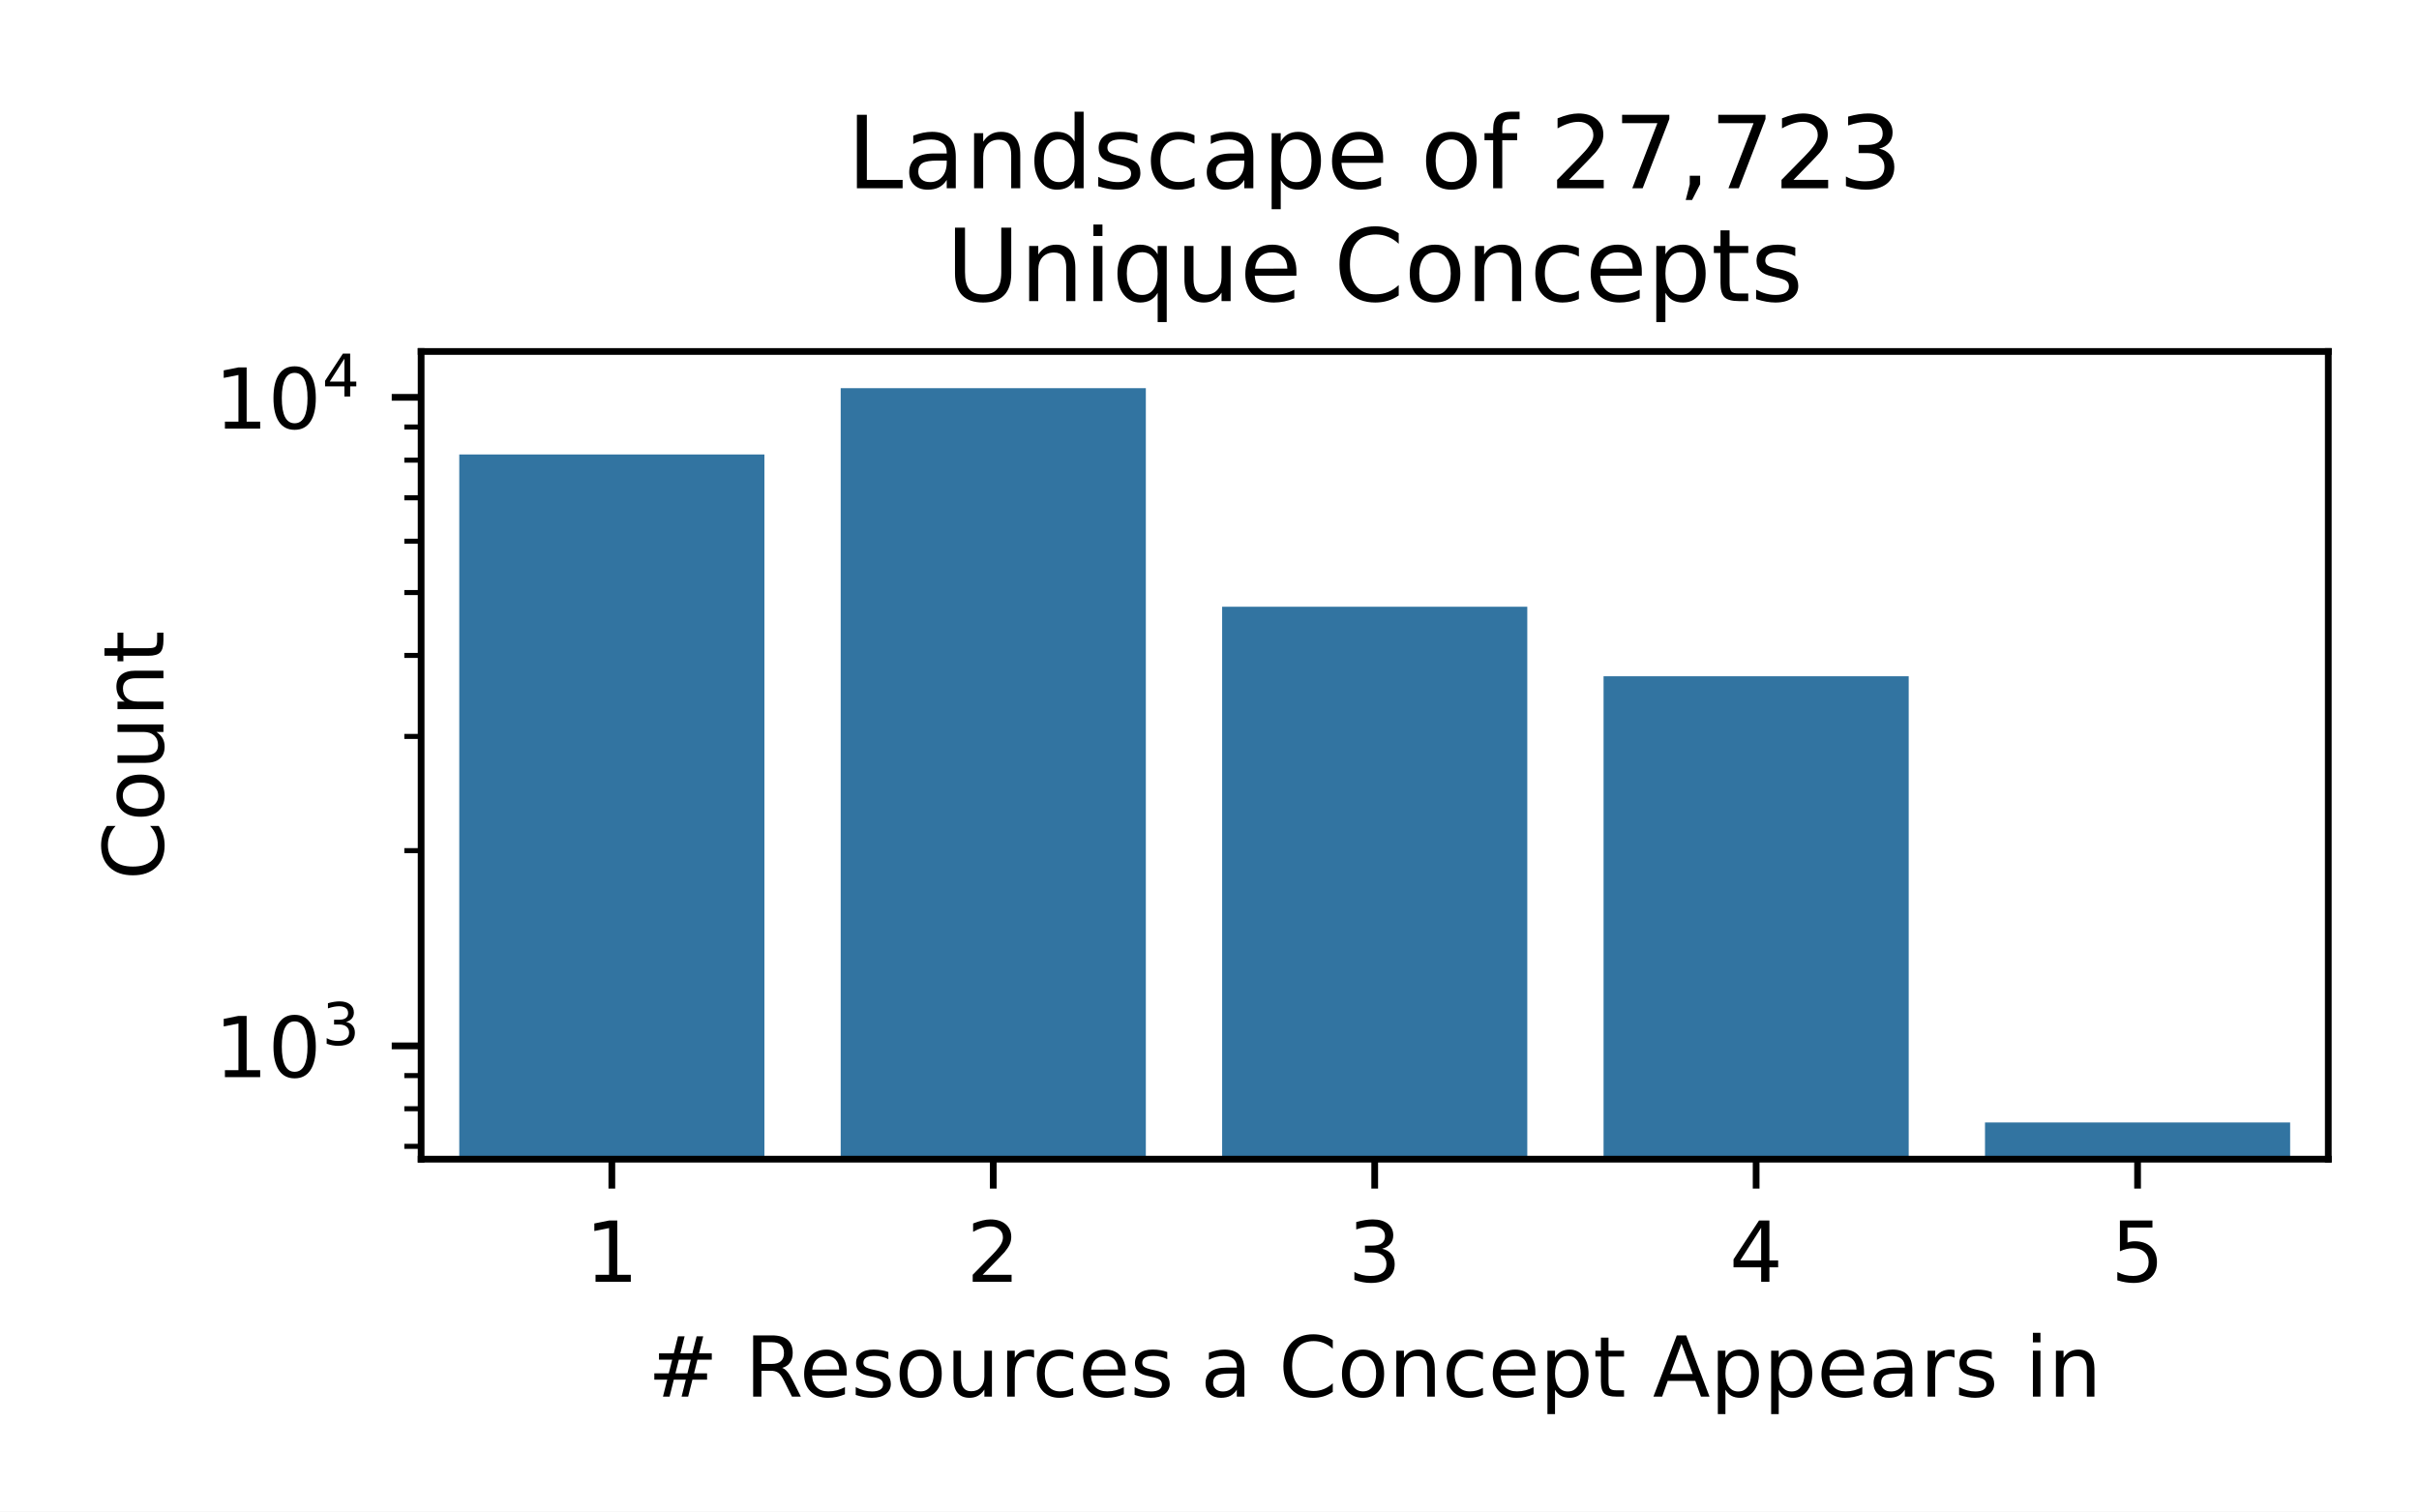
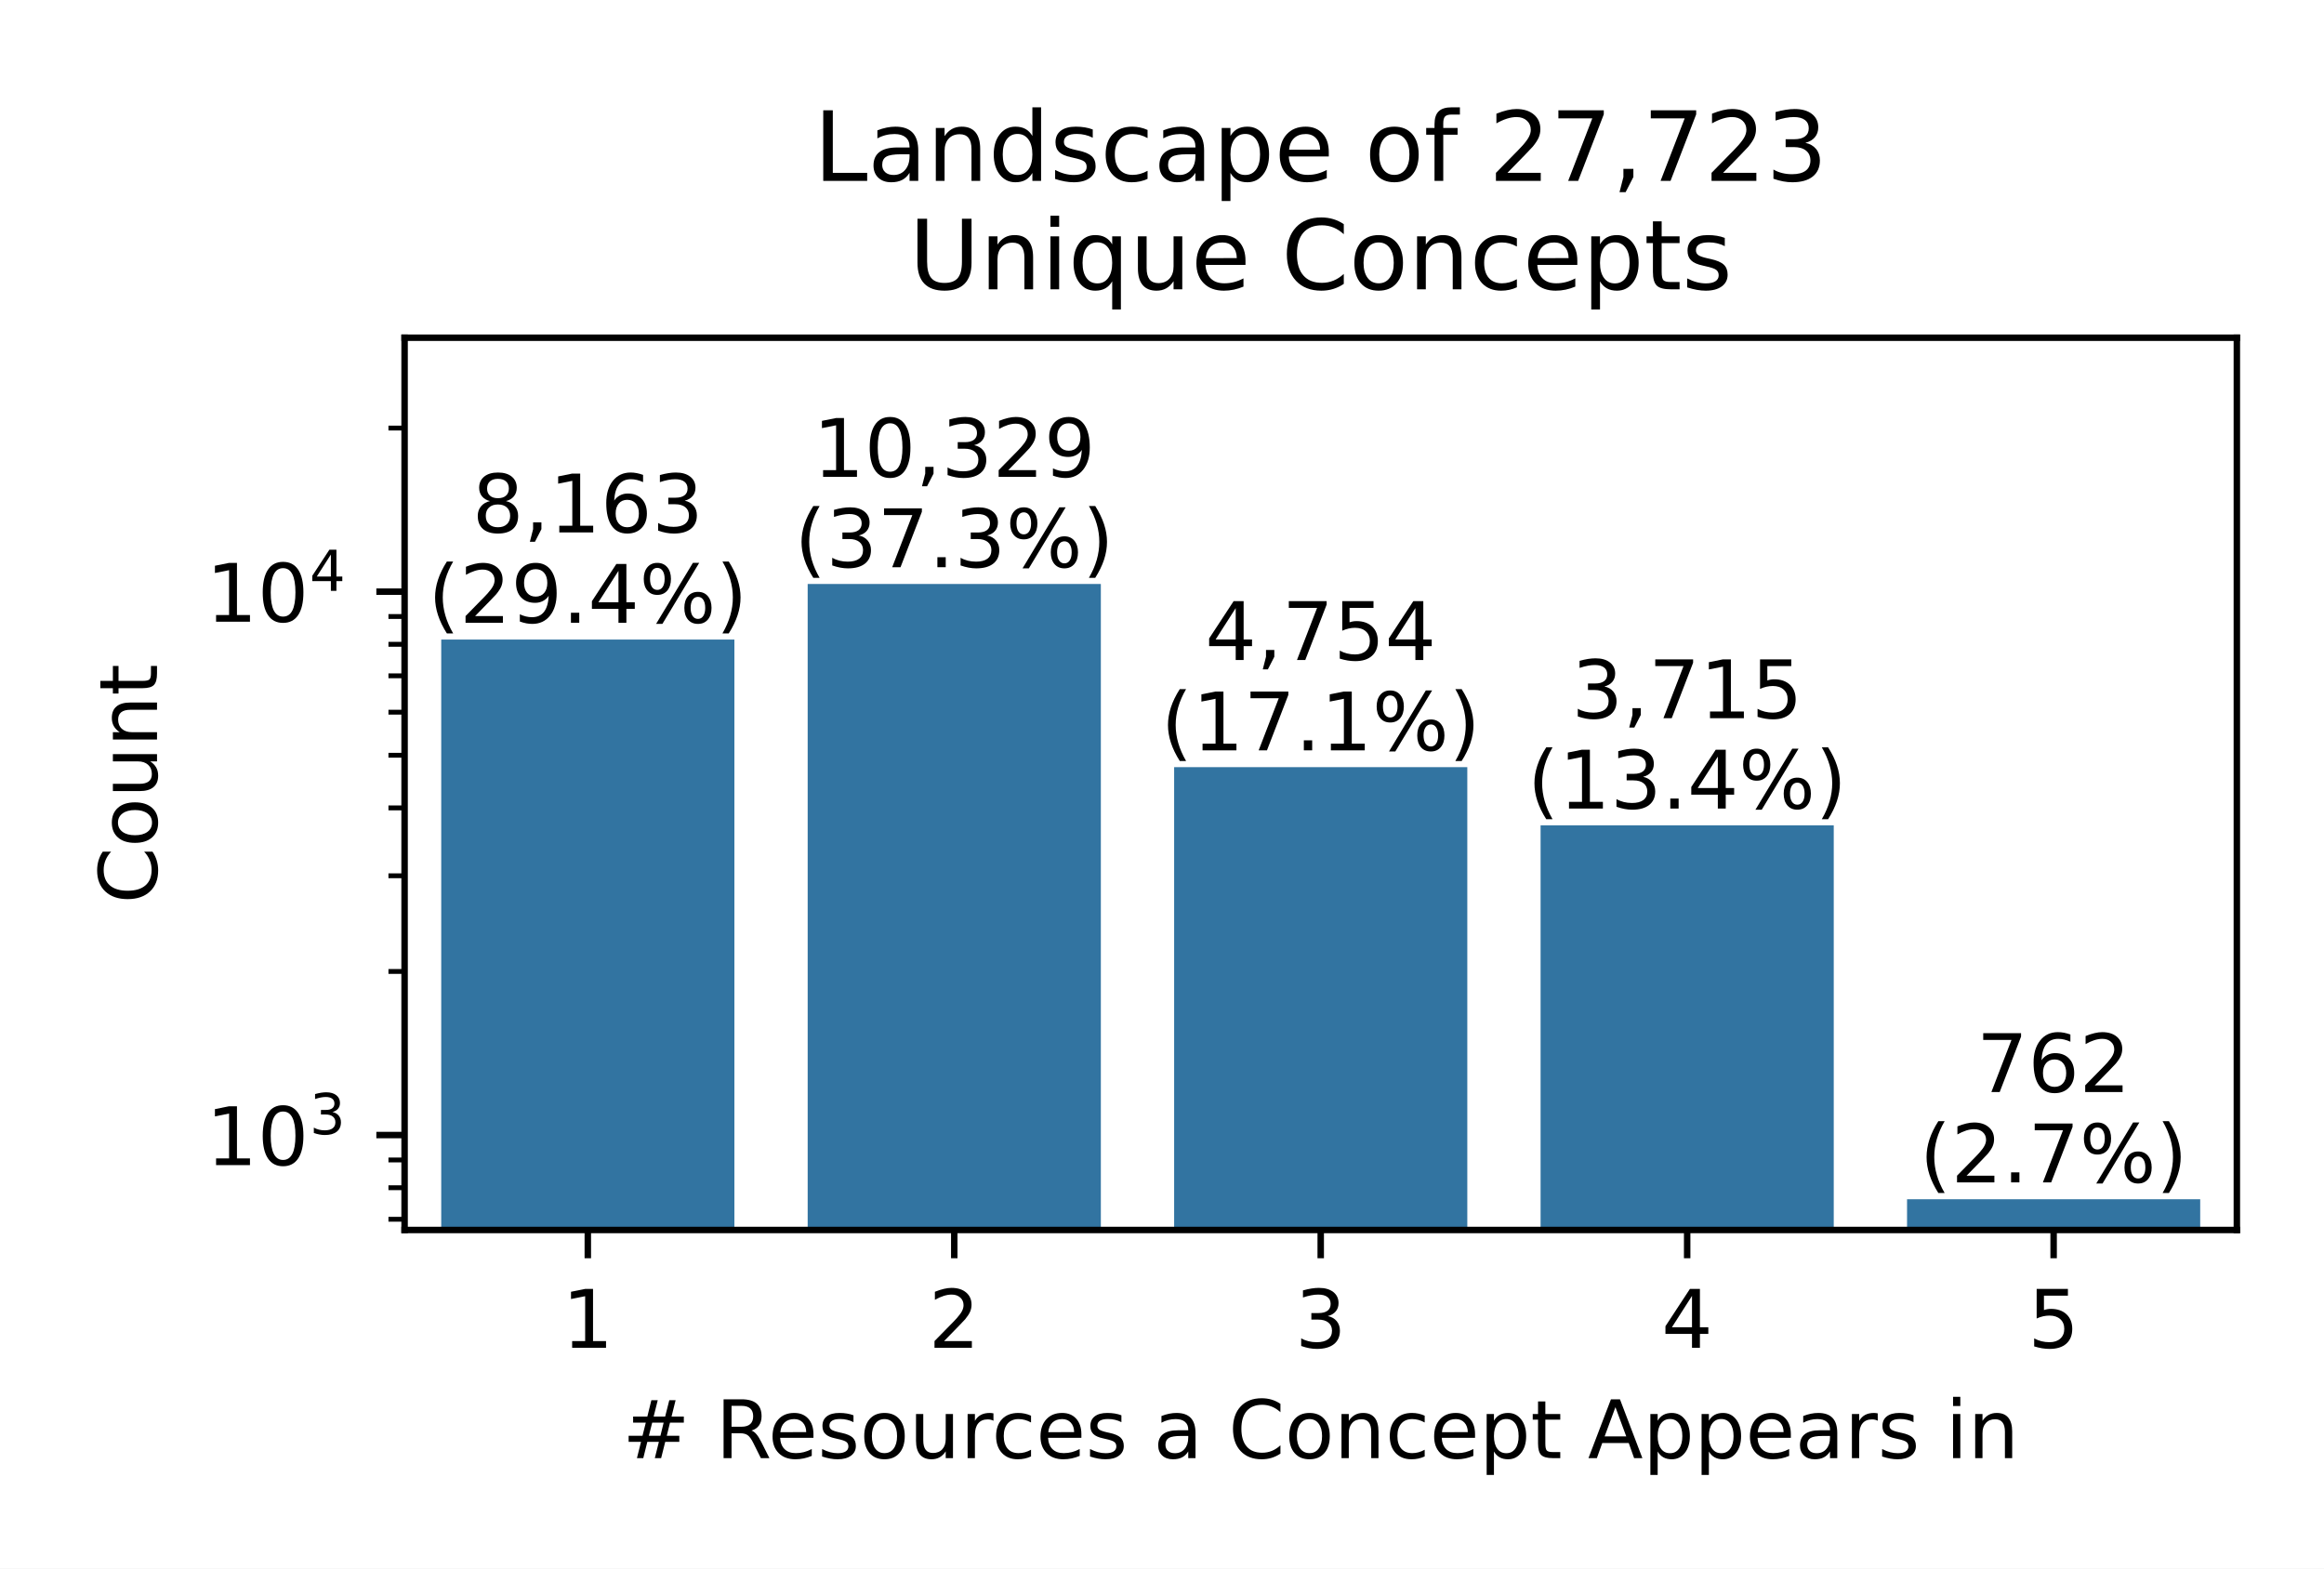
- <svg xmlns="http://www.w3.org/2000/svg" xmlns:xlink="http://www.w3.org/1999/xlink" width="288pt" height="180pt" viewBox="0 0 288 180" version="1.1">
+ <svg xmlns="http://www.w3.org/2000/svg" xmlns:xlink="http://www.w3.org/1999/xlink" width="288pt" height="194.4pt" viewBox="0 0 288 194.4" version="1.1">
  <defs>
    <style type="text/css">*{stroke-linejoin: round; stroke-linecap: butt}</style>
  </defs>
  <g id="figure_1">
    <g id="patch_1">
-       <path d="M 0 180  L 288 180  L 288 0  L 0 0  z " style="fill: #ffffff" />
+       <path d="M 0 194.4  L 288 194.4  L 288 0  L 0 0  z " style="fill: #ffffff" />
    </g>
    <g id="axes_1">
      <g id="patch_2">
-         <path d="M 50.138 138.04  L 277.2 138.04  L 277.2 41.856  L 50.138 41.856  z " style="fill: #ffffff" />
+         <path d="M 50.138 152.44  L 277.2 152.44  L 277.2 41.856  L 50.138 41.856  z " style="fill: #ffffff" />
      </g>
      <g id="patch_3">
-         <path d="M 54.679 77593.029  L 91.009 77593.029  L 91.009 54.122  L 54.679 54.122  z " clip-path="url(#p67cbca7caf)" style="fill: #3274a1" />
+         <path d="M 54.679 67693.701  L 91.009 67693.701  L 91.009 79.263  L 54.679 79.263  z " clip-path="url(#pc8b52855e7)" style="fill: #3274a1" />
      </g>
      <g id="patch_4">
-         <path d="M 100.091 77593.029  L 136.421 77593.029  L 136.421 46.228  L 100.091 46.228  z " clip-path="url(#p67cbca7caf)" style="fill: #3274a1" />
+         <path d="M 100.091 67693.701  L 136.421 67693.701  L 136.421 72.379  L 100.091 72.379  z " clip-path="url(#pc8b52855e7)" style="fill: #3274a1" />
      </g>
      <g id="patch_5">
-         <path d="M 145.504 77593.029  L 181.834 77593.029  L 181.834 72.257  L 145.504 72.257  z " clip-path="url(#p67cbca7caf)" style="fill: #3274a1" />
+         <path d="M 145.504 67693.701  L 181.834 67693.701  L 181.834 95.077  L 145.504 95.077  z " clip-path="url(#pc8b52855e7)" style="fill: #3274a1" />
      </g>
      <g id="patch_6">
-         <path d="M 190.916 77593.029  L 227.246 77593.029  L 227.246 80.529  L 190.916 80.529  z " clip-path="url(#p67cbca7caf)" style="fill: #3274a1" />
+         <path d="M 190.916 67693.701  L 227.246 67693.701  L 227.246 102.29  L 190.916 102.29  z " clip-path="url(#pc8b52855e7)" style="fill: #3274a1" />
      </g>
      <g id="patch_7">
-         <path d="M 236.329 77593.029  L 272.659 77593.029  L 272.659 133.668  L 236.329 133.668  z " clip-path="url(#p67cbca7caf)" style="fill: #3274a1" />
+         <path d="M 236.329 67693.701  L 272.659 67693.701  L 272.659 148.628  L 236.329 148.628  z " clip-path="url(#pc8b52855e7)" style="fill: #3274a1" />
      </g>
      <g id="matplotlib.axis_1">
        <g id="xtick_1">
          <g id="line2d_1">
            <defs>
-               <path id="mcd082f06a3" d="M 0 0  L 0 3.5  " style="stroke: #000000; stroke-width: 0.8" />
+               <path id="mbf1f750e0f" d="M 0 0  L 0 3.5  " style="stroke: #000000; stroke-width: 0.8" />
            </defs>
            <g>
-               <use xlink:href="#mcd082f06a3" x="72.844" y="138.04" style="stroke: #000000; stroke-width: 0.8" />
+               <use xlink:href="#mbf1f750e0f" x="72.844" y="152.44" style="stroke: #000000; stroke-width: 0.8" />
            </g>
          </g>
          <g id="text_1">
-             <g transform="translate(69.66267 152.6384) scale(0.1 -0.1)">
+             <g transform="translate(69.66267 167.0384) scale(0.1 -0.1)">
              <defs>
                <path id="DejaVuSans-31" d="M 794 531  L 1825 531  L 1825 4091  L 703 3866  L 703 4441  L 1819 4666  L 2450 4666  L 2450 531  L 3481 531  L 3481 0  L 794 0  L 794 531  z " transform="scale(0.015625)" />
              </defs>
              <use xlink:href="#DejaVuSans-31" />
            </g>
          </g>
        </g>
        <g id="xtick_2">
          <g id="line2d_2">
            <g>
-               <use xlink:href="#mcd082f06a3" x="118.256" y="138.04" style="stroke: #000000; stroke-width: 0.8" />
+               <use xlink:href="#mbf1f750e0f" x="118.256" y="152.44" style="stroke: #000000; stroke-width: 0.8" />
            </g>
          </g>
          <g id="text_2">
-             <g transform="translate(115.0751 152.6384) scale(0.1 -0.1)">
+             <g transform="translate(115.0751 167.0384) scale(0.1 -0.1)">
              <defs>
                <path id="DejaVuSans-32" d="M 1228 531  L 3431 531  L 3431 0  L 469 0  L 469 531  Q 828 903 1448 1529  Q 2069 2156 2228 2338  Q 2531 2678 2651 2914  Q 2772 3150 2772 3378  Q 2772 3750 2511 3984  Q 2250 4219 1831 4219  Q 1534 4219 1204 4116  Q 875 4013 500 3803  L 500 4441  Q 881 4594 1212 4672  Q 1544 4750 1819 4750  Q 2544 4750 2975 4387  Q 3406 4025 3406 3419  Q 3406 3131 3298 2873  Q 3191 2616 2906 2266  Q 2828 2175 2409 1742  Q 1991 1309 1228 531  z " transform="scale(0.015625)" />
              </defs>
              <use xlink:href="#DejaVuSans-32" />
            </g>
          </g>
        </g>
        <g id="xtick_3">
          <g id="line2d_3">
            <g>
-               <use xlink:href="#mcd082f06a3" x="163.669" y="138.04" style="stroke: #000000; stroke-width: 0.8" />
+               <use xlink:href="#mbf1f750e0f" x="163.669" y="152.44" style="stroke: #000000; stroke-width: 0.8" />
            </g>
          </g>
          <g id="text_3">
-             <g transform="translate(160.4876 152.6384) scale(0.1 -0.1)">
+             <g transform="translate(160.4876 167.0384) scale(0.1 -0.1)">
              <defs>
                <path id="DejaVuSans-33" d="M 2597 2516  Q 3050 2419 3304 2112  Q 3559 1806 3559 1356  Q 3559 666 3084 287  Q 2609 -91 1734 -91  Q 1441 -91 1130 -33  Q 819 25 488 141  L 488 750  Q 750 597 1062 519  Q 1375 441 1716 441  Q 2309 441 2620 675  Q 2931 909 2931 1356  Q 2931 1769 2642 2001  Q 2353 2234 1838 2234  L 1294 2234  L 1294 2753  L 1863 2753  Q 2328 2753 2575 2939  Q 2822 3125 2822 3475  Q 2822 3834 2567 4026  Q 2313 4219 1838 4219  Q 1578 4219 1281 4162  Q 984 4106 628 3988  L 628 4550  Q 988 4650 1302 4700  Q 1616 4750 1894 4750  Q 2613 4750 3031 4423  Q 3450 4097 3450 3541  Q 3450 3153 3228 2886  Q 3006 2619 2597 2516  z " transform="scale(0.015625)" />
              </defs>
              <use xlink:href="#DejaVuSans-33" />
            </g>
          </g>
        </g>
        <g id="xtick_4">
          <g id="line2d_4">
            <g>
-               <use xlink:href="#mcd082f06a3" x="209.081" y="138.04" style="stroke: #000000; stroke-width: 0.8" />
+               <use xlink:href="#mbf1f750e0f" x="209.081" y="152.44" style="stroke: #000000; stroke-width: 0.8" />
            </g>
          </g>
          <g id="text_4">
-             <g transform="translate(205.9001 152.6384) scale(0.1 -0.1)">
+             <g transform="translate(205.9001 167.0384) scale(0.1 -0.1)">
              <defs>
                <path id="DejaVuSans-34" d="M 2419 4116  L 825 1625  L 2419 1625  L 2419 4116  z M 2253 4666  L 3047 4666  L 3047 1625  L 3713 1625  L 3713 1100  L 3047 1100  L 3047 0  L 2419 0  L 2419 1100  L 313 1100  L 313 1709  L 2253 4666  z " transform="scale(0.015625)" />
              </defs>
              <use xlink:href="#DejaVuSans-34" />
            </g>
          </g>
        </g>
        <g id="xtick_5">
          <g id="line2d_5">
            <g>
-               <use xlink:href="#mcd082f06a3" x="254.494" y="138.04" style="stroke: #000000; stroke-width: 0.8" />
+               <use xlink:href="#mbf1f750e0f" x="254.494" y="152.44" style="stroke: #000000; stroke-width: 0.8" />
            </g>
          </g>
          <g id="text_5">
-             <g transform="translate(251.3125 152.6384) scale(0.1 -0.1)">
+             <g transform="translate(251.3125 167.0384) scale(0.1 -0.1)">
              <defs>
                <path id="DejaVuSans-35" d="M 691 4666  L 3169 4666  L 3169 4134  L 1269 4134  L 1269 2991  Q 1406 3038 1543 3061  Q 1681 3084 1819 3084  Q 2600 3084 3056 2656  Q 3513 2228 3513 1497  Q 3513 744 3044 326  Q 2575 -91 1722 -91  Q 1428 -91 1123 -41  Q 819 9 494 109  L 494 744  Q 775 591 1075 516  Q 1375 441 1709 441  Q 2250 441 2565 725  Q 2881 1009 2881 1497  Q 2881 1984 2565 2268  Q 2250 2553 1709 2553  Q 1456 2553 1204 2497  Q 953 2441 691 2322  L 691 4666  z " transform="scale(0.015625)" />
              </defs>
              <use xlink:href="#DejaVuSans-35" />
            </g>
          </g>
        </g>
        <g id="text_6">
-           <g transform="translate(77.13056 166.3166) scale(0.1 -0.1)">
+           <g transform="translate(77.13056 180.7166) scale(0.1 -0.1)">
            <defs>
              <path id="DejaVuSans-23" d="M 3272 2816  L 2363 2816  L 2100 1772  L 3016 1772  L 3272 2816  z M 2803 4594  L 2478 3297  L 3391 3297  L 3719 4594  L 4219 4594  L 3897 3297  L 4872 3297  L 4872 2816  L 3775 2816  L 3519 1772  L 4513 1772  L 4513 1294  L 3397 1294  L 3072 0  L 2572 0  L 2894 1294  L 1978 1294  L 1656 0  L 1153 0  L 1478 1294  L 494 1294  L 494 1772  L 1594 1772  L 1856 2816  L 850 2816  L 850 3297  L 1978 3297  L 2297 4594  L 2803 4594  z " transform="scale(0.015625)" />
              <path id="DejaVuSans-20" transform="scale(0.015625)" />
              <path id="DejaVuSans-52" d="M 2841 2188  Q 3044 2119 3236 1894  Q 3428 1669 3622 1275  L 4263 0  L 3584 0  L 2988 1197  Q 2756 1666 2539 1819  Q 2322 1972 1947 1972  L 1259 1972  L 1259 0  L 628 0  L 628 4666  L 2053 4666  Q 2853 4666 3247 4331  Q 3641 3997 3641 3322  Q 3641 2881 3436 2590  Q 3231 2300 2841 2188  z M 1259 4147  L 1259 2491  L 2053 2491  Q 2509 2491 2742 2702  Q 2975 2913 2975 3322  Q 2975 3731 2742 3939  Q 2509 4147 2053 4147  L 1259 4147  z " transform="scale(0.015625)" />
              <path id="DejaVuSans-65" d="M 3597 1894  L 3597 1613  L 953 1613  Q 991 1019 1311 708  Q 1631 397 2203 397  Q 2534 397 2845 478  Q 3156 559 3463 722  L 3463 178  Q 3153 47 2828 -22  Q 2503 -91 2169 -91  Q 1331 -91 842 396  Q 353 884 353 1716  Q 353 2575 817 3079  Q 1281 3584 2069 3584  Q 2775 3584 3186 3129  Q 3597 2675 3597 1894  z M 3022 2063  Q 3016 2534 2758 2815  Q 2500 3097 2075 3097  Q 1594 3097 1305 2825  Q 1016 2553 972 2059  L 3022 2063  z " transform="scale(0.015625)" />
              <path id="DejaVuSans-73" d="M 2834 3397  L 2834 2853  Q 2591 2978 2328 3040  Q 2066 3103 1784 3103  Q 1356 3103 1142 2972  Q 928 2841 928 2578  Q 928 2378 1081 2264  Q 1234 2150 1697 2047  L 1894 2003  Q 2506 1872 2764 1633  Q 3022 1394 3022 966  Q 3022 478 2636 193  Q 2250 -91 1575 -91  Q 1294 -91 989 -36  Q 684 19 347 128  L 347 722  Q 666 556 975 473  Q 1284 391 1588 391  Q 1994 391 2212 530  Q 2431 669 2431 922  Q 2431 1156 2273 1281  Q 2116 1406 1581 1522  L 1381 1569  Q 847 1681 609 1914  Q 372 2147 372 2553  Q 372 3047 722 3315  Q 1072 3584 1716 3584  Q 2034 3584 2315 3537  Q 2597 3491 2834 3397  z " transform="scale(0.015625)" />
              <path id="DejaVuSans-6f" d="M 1959 3097  Q 1497 3097 1228 2736  Q 959 2375 959 1747  Q 959 1119 1226 758  Q 1494 397 1959 397  Q 2419 397 2687 759  Q 2956 1122 2956 1747  Q 2956 2369 2687 2733  Q 2419 3097 1959 3097  z M 1959 3584  Q 2709 3584 3137 3096  Q 3566 2609 3566 1747  Q 3566 888 3137 398  Q 2709 -91 1959 -91  Q 1206 -91 779 398  Q 353 888 353 1747  Q 353 2609 779 3096  Q 1206 3584 1959 3584  z " transform="scale(0.015625)" />
              <path id="DejaVuSans-75" d="M 544 1381  L 544 3500  L 1119 3500  L 1119 1403  Q 1119 906 1312 657  Q 1506 409 1894 409  Q 2359 409 2629 706  Q 2900 1003 2900 1516  L 2900 3500  L 3475 3500  L 3475 0  L 2900 0  L 2900 538  Q 2691 219 2414 64  Q 2138 -91 1772 -91  Q 1169 -91 856 284  Q 544 659 544 1381  z M 1991 3584  L 1991 3584  z " transform="scale(0.015625)" />
              <path id="DejaVuSans-72" d="M 2631 2963  Q 2534 3019 2420 3045  Q 2306 3072 2169 3072  Q 1681 3072 1420 2755  Q 1159 2438 1159 1844  L 1159 0  L 581 0  L 581 3500  L 1159 3500  L 1159 2956  Q 1341 3275 1631 3429  Q 1922 3584 2338 3584  Q 2397 3584 2469 3576  Q 2541 3569 2628 3553  L 2631 2963  z " transform="scale(0.015625)" />
              <path id="DejaVuSans-63" d="M 3122 3366  L 3122 2828  Q 2878 2963 2633 3030  Q 2388 3097 2138 3097  Q 1578 3097 1268 2742  Q 959 2388 959 1747  Q 959 1106 1268 751  Q 1578 397 2138 397  Q 2388 397 2633 464  Q 2878 531 3122 666  L 3122 134  Q 2881 22 2623 -34  Q 2366 -91 2075 -91  Q 1284 -91 818 406  Q 353 903 353 1747  Q 353 2603 823 3093  Q 1294 3584 2113 3584  Q 2378 3584 2631 3529  Q 2884 3475 3122 3366  z " transform="scale(0.015625)" />
              <path id="DejaVuSans-61" d="M 2194 1759  Q 1497 1759 1228 1600  Q 959 1441 959 1056  Q 959 750 1161 570  Q 1363 391 1709 391  Q 2188 391 2477 730  Q 2766 1069 2766 1631  L 2766 1759  L 2194 1759  z M 3341 1997  L 3341 0  L 2766 0  L 2766 531  Q 2569 213 2275 61  Q 1981 -91 1556 -91  Q 1019 -91 701 211  Q 384 513 384 1019  Q 384 1609 779 1909  Q 1175 2209 1959 2209  L 2766 2209  L 2766 2266  Q 2766 2663 2505 2880  Q 2244 3097 1772 3097  Q 1472 3097 1187 3025  Q 903 2953 641 2809  L 641 3341  Q 956 3463 1253 3523  Q 1550 3584 1831 3584  Q 2591 3584 2966 3190  Q 3341 2797 3341 1997  z " transform="scale(0.015625)" />
              <path id="DejaVuSans-43" d="M 4122 4306  L 4122 3641  Q 3803 3938 3442 4084  Q 3081 4231 2675 4231  Q 1875 4231 1450 3742  Q 1025 3253 1025 2328  Q 1025 1406 1450 917  Q 1875 428 2675 428  Q 3081 428 3442 575  Q 3803 722 4122 1019  L 4122 359  Q 3791 134 3420 21  Q 3050 -91 2638 -91  Q 1578 -91 968 557  Q 359 1206 359 2328  Q 359 3453 968 4101  Q 1578 4750 2638 4750  Q 3056 4750 3426 4639  Q 3797 4528 4122 4306  z " transform="scale(0.015625)" />
              <path id="DejaVuSans-6e" d="M 3513 2113  L 3513 0  L 2938 0  L 2938 2094  Q 2938 2591 2744 2837  Q 2550 3084 2163 3084  Q 1697 3084 1428 2787  Q 1159 2491 1159 1978  L 1159 0  L 581 0  L 581 3500  L 1159 3500  L 1159 2956  Q 1366 3272 1645 3428  Q 1925 3584 2291 3584  Q 2894 3584 3203 3211  Q 3513 2838 3513 2113  z " transform="scale(0.015625)" />
              <path id="DejaVuSans-70" d="M 1159 525  L 1159 -1331  L 581 -1331  L 581 3500  L 1159 3500  L 1159 2969  Q 1341 3281 1617 3432  Q 1894 3584 2278 3584  Q 2916 3584 3314 3078  Q 3713 2572 3713 1747  Q 3713 922 3314 415  Q 2916 -91 2278 -91  Q 1894 -91 1617 61  Q 1341 213 1159 525  z M 3116 1747  Q 3116 2381 2855 2742  Q 2594 3103 2138 3103  Q 1681 3103 1420 2742  Q 1159 2381 1159 1747  Q 1159 1113 1420 752  Q 1681 391 2138 391  Q 2594 391 2855 752  Q 3116 1113 3116 1747  z " transform="scale(0.015625)" />
              <path id="DejaVuSans-74" d="M 1172 4494  L 1172 3500  L 2356 3500  L 2356 3053  L 1172 3053  L 1172 1153  Q 1172 725 1289 603  Q 1406 481 1766 481  L 2356 481  L 2356 0  L 1766 0  Q 1100 0 847 248  Q 594 497 594 1153  L 594 3053  L 172 3053  L 172 3500  L 594 3500  L 594 4494  L 1172 4494  z " transform="scale(0.015625)" />
              <path id="DejaVuSans-41" d="M 2188 4044  L 1331 1722  L 3047 1722  L 2188 4044  z M 1831 4666  L 2547 4666  L 4325 0  L 3669 0  L 3244 1197  L 1141 1197  L 716 0  L 50 0  L 1831 4666  z " transform="scale(0.015625)" />
              <path id="DejaVuSans-69" d="M 603 3500  L 1178 3500  L 1178 0  L 603 0  L 603 3500  z M 603 4863  L 1178 4863  L 1178 4134  L 603 4134  L 603 4863  z " transform="scale(0.015625)" />
            </defs>
            <use xlink:href="#DejaVuSans-23" />
            <use xlink:href="#DejaVuSans-20" x="83.789" />
            <use xlink:href="#DejaVuSans-52" x="115.576" />
            <use xlink:href="#DejaVuSans-65" x="180.559" />
            <use xlink:href="#DejaVuSans-73" x="242.082" />
            <use xlink:href="#DejaVuSans-6f" x="294.182" />
            <use xlink:href="#DejaVuSans-75" x="355.363" />
            <use xlink:href="#DejaVuSans-72" x="418.742" />
            <use xlink:href="#DejaVuSans-63" x="457.605" />
            <use xlink:href="#DejaVuSans-65" x="512.586" />
            <use xlink:href="#DejaVuSans-73" x="574.109" />
            <use xlink:href="#DejaVuSans-20" x="626.209" />
            <use xlink:href="#DejaVuSans-61" x="657.996" />
            <use xlink:href="#DejaVuSans-20" x="719.275" />
            <use xlink:href="#DejaVuSans-43" x="751.062" />
            <use xlink:href="#DejaVuSans-6f" x="820.887" />
            <use xlink:href="#DejaVuSans-6e" x="882.068" />
            <use xlink:href="#DejaVuSans-63" x="945.447" />
            <use xlink:href="#DejaVuSans-65" x="1000.428" />
            <use xlink:href="#DejaVuSans-70" x="1061.951" />
            <use xlink:href="#DejaVuSans-74" x="1125.428" />
            <use xlink:href="#DejaVuSans-20" x="1164.637" />
            <use xlink:href="#DejaVuSans-41" x="1196.424" />
            <use xlink:href="#DejaVuSans-70" x="1264.832" />
            <use xlink:href="#DejaVuSans-70" x="1328.309" />
            <use xlink:href="#DejaVuSans-65" x="1391.785" />
            <use xlink:href="#DejaVuSans-61" x="1453.309" />
            <use xlink:href="#DejaVuSans-72" x="1514.588" />
            <use xlink:href="#DejaVuSans-73" x="1555.701" />
            <use xlink:href="#DejaVuSans-20" x="1607.801" />
            <use xlink:href="#DejaVuSans-69" x="1639.588" />
            <use xlink:href="#DejaVuSans-6e" x="1667.371" />
          </g>
        </g>
      </g>
      <g id="matplotlib.axis_2">
        <g id="ytick_1">
          <g id="line2d_6">
            <defs>
-               <path id="m8fdfb27891" d="M 0 0  L -3.5 0  " style="stroke: #000000; stroke-width: 0.8" />
+               <path id="m1cefe598f0" d="M 0 0  L -3.5 0  " style="stroke: #000000; stroke-width: 0.8" />
            </defs>
            <g>
-               <use xlink:href="#m8fdfb27891" x="50.138" y="124.551" style="stroke: #000000; stroke-width: 0.8" />
+               <use xlink:href="#m1cefe598f0" x="50.138" y="140.677" style="stroke: #000000; stroke-width: 0.8" />
            </g>
          </g>
          <g id="text_7">
-             <g transform="translate(25.53768 128.3498) scale(0.1 -0.1)">
+             <g transform="translate(25.53768 144.4764) scale(0.1 -0.1)">
              <defs>
                <path id="DejaVuSans-30" d="M 2034 4250  Q 1547 4250 1301 3770  Q 1056 3291 1056 2328  Q 1056 1369 1301 889  Q 1547 409 2034 409  Q 2525 409 2770 889  Q 3016 1369 3016 2328  Q 3016 3291 2770 3770  Q 2525 4250 2034 4250  z M 2034 4750  Q 2819 4750 3233 4129  Q 3647 3509 3647 2328  Q 3647 1150 3233 529  Q 2819 -91 2034 -91  Q 1250 -91 836 529  Q 422 1150 422 2328  Q 422 3509 836 4129  Q 1250 4750 2034 4750  z " transform="scale(0.015625)" />
              </defs>
              <use xlink:href="#DejaVuSans-31" transform="translate(0 0.765625)" />
              <use xlink:href="#DejaVuSans-30" transform="translate(63.62305 0.765625)" />
              <use xlink:href="#DejaVuSans-33" transform="translate(128.2031 39.04688) scale(0.7)" />
            </g>
          </g>
        </g>
        <g id="ytick_2">
          <g id="line2d_7">
            <g>
-               <use xlink:href="#m8fdfb27891" x="50.138" y="47.314" style="stroke: #000000; stroke-width: 0.8" />
+               <use xlink:href="#m1cefe598f0" x="50.138" y="73.326" style="stroke: #000000; stroke-width: 0.8" />
            </g>
          </g>
          <g id="text_8">
-             <g transform="translate(25.53768 51.11304) scale(0.1 -0.1)">
+             <g transform="translate(25.53768 77.12539) scale(0.1 -0.1)">
              <use xlink:href="#DejaVuSans-31" transform="translate(0 0.684375)" />
              <use xlink:href="#DejaVuSans-30" transform="translate(63.62305 0.684375)" />
              <use xlink:href="#DejaVuSans-34" transform="translate(128.2031 38.96563) scale(0.7)" />
            </g>
          </g>
        </g>
        <g id="ytick_3">
          <g id="line2d_8">
            <defs>
-               <path id="mec678c6aba" d="M 0 0  L -2 0  " style="stroke: #000000; stroke-width: 0.6" />
+               <path id="mf787c7c50b" d="M 0 0  L -2 0  " style="stroke: #000000; stroke-width: 0.6" />
            </defs>
            <g>
-               <use xlink:href="#mec678c6aba" x="50.138" y="136.515" style="stroke: #000000; stroke-width: 0.6" />
+               <use xlink:href="#mf787c7c50b" x="50.138" y="151.11" style="stroke: #000000; stroke-width: 0.6" />
            </g>
          </g>
        </g>
        <g id="ytick_4">
          <g id="line2d_9">
            <g>
-               <use xlink:href="#mec678c6aba" x="50.138" y="132.036" style="stroke: #000000; stroke-width: 0.6" />
+               <use xlink:href="#mf787c7c50b" x="50.138" y="147.204" style="stroke: #000000; stroke-width: 0.6" />
            </g>
          </g>
        </g>
        <g id="ytick_5">
          <g id="line2d_10">
            <g>
-               <use xlink:href="#mec678c6aba" x="50.138" y="128.085" style="stroke: #000000; stroke-width: 0.6" />
+               <use xlink:href="#mf787c7c50b" x="50.138" y="143.759" style="stroke: #000000; stroke-width: 0.6" />
            </g>
          </g>
        </g>
        <g id="ytick_6">
          <g id="line2d_11">
            <g>
-               <use xlink:href="#mec678c6aba" x="50.138" y="101.3" style="stroke: #000000; stroke-width: 0.6" />
+               <use xlink:href="#mf787c7c50b" x="50.138" y="120.402" style="stroke: #000000; stroke-width: 0.6" />
            </g>
          </g>
        </g>
        <g id="ytick_7">
          <g id="line2d_12">
            <g>
-               <use xlink:href="#mec678c6aba" x="50.138" y="87.699" style="stroke: #000000; stroke-width: 0.6" />
+               <use xlink:href="#mf787c7c50b" x="50.138" y="108.543" style="stroke: #000000; stroke-width: 0.6" />
            </g>
          </g>
        </g>
        <g id="ytick_8">
          <g id="line2d_13">
            <g>
-               <use xlink:href="#mec678c6aba" x="50.138" y="78.049" style="stroke: #000000; stroke-width: 0.6" />
+               <use xlink:href="#mf787c7c50b" x="50.138" y="100.128" style="stroke: #000000; stroke-width: 0.6" />
            </g>
          </g>
        </g>
        <g id="ytick_9">
          <g id="line2d_14">
            <g>
-               <use xlink:href="#mec678c6aba" x="50.138" y="70.564" style="stroke: #000000; stroke-width: 0.6" />
+               <use xlink:href="#mf787c7c50b" x="50.138" y="93.601" style="stroke: #000000; stroke-width: 0.6" />
            </g>
          </g>
        </g>
        <g id="ytick_10">
          <g id="line2d_15">
            <g>
-               <use xlink:href="#mec678c6aba" x="50.138" y="64.449" style="stroke: #000000; stroke-width: 0.6" />
+               <use xlink:href="#mf787c7c50b" x="50.138" y="88.268" style="stroke: #000000; stroke-width: 0.6" />
            </g>
          </g>
        </g>
        <g id="ytick_11">
          <g id="line2d_16">
            <g>
-               <use xlink:href="#mec678c6aba" x="50.138" y="59.278" style="stroke: #000000; stroke-width: 0.6" />
+               <use xlink:href="#mf787c7c50b" x="50.138" y="83.759" style="stroke: #000000; stroke-width: 0.6" />
            </g>
          </g>
        </g>
        <g id="ytick_12">
          <g id="line2d_17">
            <g>
-               <use xlink:href="#mec678c6aba" x="50.138" y="54.799" style="stroke: #000000; stroke-width: 0.6" />
+               <use xlink:href="#mf787c7c50b" x="50.138" y="79.853" style="stroke: #000000; stroke-width: 0.6" />
            </g>
          </g>
        </g>
        <g id="ytick_13">
          <g id="line2d_18">
            <g>
-               <use xlink:href="#mec678c6aba" x="50.138" y="50.848" style="stroke: #000000; stroke-width: 0.6" />
+               <use xlink:href="#mf787c7c50b" x="50.138" y="76.408" style="stroke: #000000; stroke-width: 0.6" />
+             </g>
+           </g>
+         </g>
+         <g id="ytick_14">
+           <g id="line2d_19">
+             <g>
+               <use xlink:href="#mf787c7c50b" x="50.138" y="53.052" style="stroke: #000000; stroke-width: 0.6" />
            </g>
          </g>
        </g>
        <g id="text_9">
-           <g transform="translate(19.458 104.7964) rotate(-90) scale(0.1 -0.1)">
+           <g transform="translate(19.458 111.9964) rotate(-90) scale(0.1 -0.1)">
            <use xlink:href="#DejaVuSans-43" />
            <use xlink:href="#DejaVuSans-6f" x="69.824" />
            <use xlink:href="#DejaVuSans-75" x="131.006" />
            <use xlink:href="#DejaVuSans-6e" x="194.385" />
            <use xlink:href="#DejaVuSans-74" x="257.764" />
          </g>
        </g>
      </g>
-       <g id="line2d_19">
-         <path clip-path="url(#p67cbca7caf)" style="fill: none; stroke: #424242; stroke-width: 2.25; stroke-linecap: square" />
-       </g>
      <g id="line2d_20">
-         <path clip-path="url(#p67cbca7caf)" style="fill: none; stroke: #424242; stroke-width: 2.25; stroke-linecap: square" />
+         <path clip-path="url(#pc8b52855e7)" style="fill: none; stroke: #424242; stroke-width: 2.25; stroke-linecap: square" />
      </g>
      <g id="line2d_21">
-         <path clip-path="url(#p67cbca7caf)" style="fill: none; stroke: #424242; stroke-width: 2.25; stroke-linecap: square" />
+         <path clip-path="url(#pc8b52855e7)" style="fill: none; stroke: #424242; stroke-width: 2.25; stroke-linecap: square" />
      </g>
      <g id="line2d_22">
-         <path clip-path="url(#p67cbca7caf)" style="fill: none; stroke: #424242; stroke-width: 2.25; stroke-linecap: square" />
+         <path clip-path="url(#pc8b52855e7)" style="fill: none; stroke: #424242; stroke-width: 2.25; stroke-linecap: square" />
      </g>
      <g id="line2d_23">
-         <path clip-path="url(#p67cbca7caf)" style="fill: none; stroke: #424242; stroke-width: 2.25; stroke-linecap: square" />
+         <path clip-path="url(#pc8b52855e7)" style="fill: none; stroke: #424242; stroke-width: 2.25; stroke-linecap: square" />
+       </g>
+       <g id="line2d_24">
+         <path clip-path="url(#pc8b52855e7)" style="fill: none; stroke: #424242; stroke-width: 2.25; stroke-linecap: square" />
      </g>
      <g id="patch_8">
-         <path d="M 50.138 138.04  L 50.138 41.856  " style="fill: none; stroke: #000000; stroke-width: 0.8; stroke-linejoin: miter; stroke-linecap: square" />
+         <path d="M 50.138 152.44  L 50.138 41.856  " style="fill: none; stroke: #000000; stroke-width: 0.8; stroke-linejoin: miter; stroke-linecap: square" />
      </g>
      <g id="patch_9">
-         <path d="M 277.2 138.04  L 277.2 41.856  " style="fill: none; stroke: #000000; stroke-width: 0.8; stroke-linejoin: miter; stroke-linecap: square" />
+         <path d="M 277.2 152.44  L 277.2 41.856  " style="fill: none; stroke: #000000; stroke-width: 0.8; stroke-linejoin: miter; stroke-linecap: square" />
      </g>
      <g id="patch_10">
-         <path d="M 50.138 138.04  L 277.2 138.04  " style="fill: none; stroke: #000000; stroke-width: 0.8; stroke-linejoin: miter; stroke-linecap: square" />
+         <path d="M 50.138 152.44  L 277.2 152.44  " style="fill: none; stroke: #000000; stroke-width: 0.8; stroke-linejoin: miter; stroke-linecap: square" />
      </g>
      <g id="patch_11">
        <path d="M 50.138 41.856  L 277.2 41.856  " style="fill: none; stroke: #000000; stroke-width: 0.8; stroke-linejoin: miter; stroke-linecap: square" />
      </g>
      <g id="text_10">
+         <g transform="translate(194.7672 89.01078) scale(0.1 -0.1)">
+           <defs>
+             <path id="DejaVuSans-2c" d="M 750 794  L 1409 794  L 1409 256  L 897 -744  L 494 -744  L 750 256  L 750 794  z " transform="scale(0.015625)" />
+             <path id="DejaVuSans-37" d="M 525 4666  L 3525 4666  L 3525 4397  L 1831 0  L 1172 0  L 2766 4134  L 525 4134  L 525 4666  z " transform="scale(0.015625)" />
+           </defs>
+           <use xlink:href="#DejaVuSans-33" />
+           <use xlink:href="#DejaVuSans-2c" x="63.623" />
+           <use xlink:href="#DejaVuSans-37" x="95.41" />
+           <use xlink:href="#DejaVuSans-31" x="159.033" />
+           <use xlink:href="#DejaVuSans-35" x="222.656" />
+         </g>
+         <g transform="translate(189.2961 100.2086) scale(0.1 -0.1)">
+           <defs>
+             <path id="DejaVuSans-28" d="M 1984 4856  Q 1566 4138 1362 3434  Q 1159 2731 1159 2009  Q 1159 1288 1364 580  Q 1569 -128 1984 -844  L 1484 -844  Q 1016 -109 783 600  Q 550 1309 550 2009  Q 550 2706 781 3412  Q 1013 4119 1484 4856  L 1984 4856  z " transform="scale(0.015625)" />
+             <path id="DejaVuSans-2e" d="M 684 794  L 1344 794  L 1344 0  L 684 0  L 684 794  z " transform="scale(0.015625)" />
+             <path id="DejaVuSans-25" d="M 4653 2053  Q 4381 2053 4226 1822  Q 4072 1591 4072 1178  Q 4072 772 4226 539  Q 4381 306 4653 306  Q 4919 306 5073 539  Q 5228 772 5228 1178  Q 5228 1588 5073 1820  Q 4919 2053 4653 2053  z M 4653 2450  Q 5147 2450 5437 2106  Q 5728 1763 5728 1178  Q 5728 594 5436 251  Q 5144 -91 4653 -91  Q 4153 -91 3862 251  Q 3572 594 3572 1178  Q 3572 1766 3864 2108  Q 4156 2450 4653 2450  z M 1428 4353  Q 1159 4353 1004 4120  Q 850 3888 850 3481  Q 850 3069 1003 2837  Q 1156 2606 1428 2606  Q 1700 2606 1854 2837  Q 2009 3069 2009 3481  Q 2009 3884 1853 4118  Q 1697 4353 1428 4353  z M 4250 4750  L 4750 4750  L 1831 -91  L 1331 -91  L 4250 4750  z M 1428 4750  Q 1922 4750 2215 4408  Q 2509 4066 2509 3481  Q 2509 2891 2217 2550  Q 1925 2209 1428 2209  Q 931 2209 642 2551  Q 353 2894 353 3481  Q 353 4063 643 4406  Q 934 4750 1428 4750  z " transform="scale(0.015625)" />
+             <path id="DejaVuSans-29" d="M 513 4856  L 1013 4856  Q 1481 4119 1714 3412  Q 1947 2706 1947 2009  Q 1947 1309 1714 600  Q 1481 -109 1013 -844  L 513 -844  Q 928 -128 1133 580  Q 1338 1288 1338 2009  Q 1338 2731 1133 3434  Q 928 4138 513 4856  z " transform="scale(0.015625)" />
+           </defs>
+           <use xlink:href="#DejaVuSans-28" />
+           <use xlink:href="#DejaVuSans-31" x="39.014" />
+           <use xlink:href="#DejaVuSans-33" x="102.637" />
+           <use xlink:href="#DejaVuSans-2e" x="166.26" />
+           <use xlink:href="#DejaVuSans-34" x="198.047" />
+           <use xlink:href="#DejaVuSans-25" x="261.67" />
+           <use xlink:href="#DejaVuSans-29" x="356.689" />
+         </g>
+       </g>
+       <g id="text_11">
+         <g transform="translate(149.3548 81.79782) scale(0.1 -0.1)">
+           <use xlink:href="#DejaVuSans-34" />
+           <use xlink:href="#DejaVuSans-2c" x="63.623" />
+           <use xlink:href="#DejaVuSans-37" x="95.41" />
+           <use xlink:href="#DejaVuSans-35" x="159.033" />
+           <use xlink:href="#DejaVuSans-34" x="222.656" />
+         </g>
+         <g transform="translate(143.8837 92.99563) scale(0.1 -0.1)">
+           <use xlink:href="#DejaVuSans-28" />
+           <use xlink:href="#DejaVuSans-31" x="39.014" />
+           <use xlink:href="#DejaVuSans-37" x="102.637" />
+           <use xlink:href="#DejaVuSans-2e" x="166.26" />
+           <use xlink:href="#DejaVuSans-31" x="198.047" />
+           <use xlink:href="#DejaVuSans-25" x="261.67" />
+           <use xlink:href="#DejaVuSans-29" x="356.689" />
+         </g>
+       </g>
+       <g id="text_12">
+         <g transform="translate(244.95 135.3424) scale(0.1 -0.1)">
+           <defs>
+             <path id="DejaVuSans-36" d="M 2113 2584  Q 1688 2584 1439 2293  Q 1191 2003 1191 1497  Q 1191 994 1439 701  Q 1688 409 2113 409  Q 2538 409 2786 701  Q 3034 994 3034 1497  Q 3034 2003 2786 2293  Q 2538 2584 2113 2584  z M 3366 4563  L 3366 3988  Q 3128 4100 2886 4159  Q 2644 4219 2406 4219  Q 1781 4219 1451 3797  Q 1122 3375 1075 2522  Q 1259 2794 1537 2939  Q 1816 3084 2150 3084  Q 2853 3084 3261 2657  Q 3669 2231 3669 1497  Q 3669 778 3244 343  Q 2819 -91 2113 -91  Q 1303 -91 875 529  Q 447 1150 447 2328  Q 447 3434 972 4092  Q 1497 4750 2381 4750  Q 2619 4750 2861 4703  Q 3103 4656 3366 4563  z " transform="scale(0.015625)" />
+           </defs>
+           <use xlink:href="#DejaVuSans-37" />
+           <use xlink:href="#DejaVuSans-36" x="63.623" />
+           <use xlink:href="#DejaVuSans-32" x="127.246" />
+         </g>
+         <g transform="translate(237.8899 146.5402) scale(0.1 -0.1)">
+           <use xlink:href="#DejaVuSans-28" />
+           <use xlink:href="#DejaVuSans-32" x="39.014" />
+           <use xlink:href="#DejaVuSans-2e" x="102.637" />
+           <use xlink:href="#DejaVuSans-37" x="134.424" />
+           <use xlink:href="#DejaVuSans-25" x="198.047" />
+           <use xlink:href="#DejaVuSans-29" x="293.066" />
+         </g>
+       </g>
+       <g id="text_13">
+         <g transform="translate(100.7611 59.10126) scale(0.1 -0.1)">
+           <defs>
+             <path id="DejaVuSans-39" d="M 703 97  L 703 672  Q 941 559 1184 500  Q 1428 441 1663 441  Q 2288 441 2617 861  Q 2947 1281 2994 2138  Q 2813 1869 2534 1725  Q 2256 1581 1919 1581  Q 1219 1581 811 2004  Q 403 2428 403 3163  Q 403 3881 828 4315  Q 1253 4750 1959 4750  Q 2769 4750 3195 4129  Q 3622 3509 3622 2328  Q 3622 1225 3098 567  Q 2575 -91 1691 -91  Q 1453 -91 1209 -44  Q 966 3 703 97  z M 1959 2075  Q 2384 2075 2632 2365  Q 2881 2656 2881 3163  Q 2881 3666 2632 3958  Q 2384 4250 1959 4250  Q 1534 4250 1286 3958  Q 1038 3666 1038 3163  Q 1038 2656 1286 2365  Q 1534 2075 1959 2075  z " transform="scale(0.015625)" />
+           </defs>
+           <use xlink:href="#DejaVuSans-31" />
+           <use xlink:href="#DejaVuSans-30" x="63.623" />
+           <use xlink:href="#DejaVuSans-2c" x="127.246" />
+           <use xlink:href="#DejaVuSans-33" x="159.033" />
+           <use xlink:href="#DejaVuSans-32" x="222.656" />
+           <use xlink:href="#DejaVuSans-39" x="286.279" />
+         </g>
+         <g transform="translate(98.47122 70.29908) scale(0.1 -0.1)">
+           <use xlink:href="#DejaVuSans-28" />
+           <use xlink:href="#DejaVuSans-33" x="39.014" />
+           <use xlink:href="#DejaVuSans-37" x="102.637" />
+           <use xlink:href="#DejaVuSans-2e" x="166.26" />
+           <use xlink:href="#DejaVuSans-33" x="198.047" />
+           <use xlink:href="#DejaVuSans-25" x="261.67" />
+           <use xlink:href="#DejaVuSans-29" x="356.689" />
+         </g>
+       </g>
+       <g id="text_14">
+         <g transform="translate(58.52985 65.98495) scale(0.1 -0.1)">
+           <defs>
+             <path id="DejaVuSans-38" d="M 2034 2216  Q 1584 2216 1326 1975  Q 1069 1734 1069 1313  Q 1069 891 1326 650  Q 1584 409 2034 409  Q 2484 409 2743 651  Q 3003 894 3003 1313  Q 3003 1734 2745 1975  Q 2488 2216 2034 2216  z M 1403 2484  Q 997 2584 770 2862  Q 544 3141 544 3541  Q 544 4100 942 4425  Q 1341 4750 2034 4750  Q 2731 4750 3128 4425  Q 3525 4100 3525 3541  Q 3525 3141 3298 2862  Q 3072 2584 2669 2484  Q 3125 2378 3379 2068  Q 3634 1759 3634 1313  Q 3634 634 3220 271  Q 2806 -91 2034 -91  Q 1263 -91 848 271  Q 434 634 434 1313  Q 434 1759 690 2068  Q 947 2378 1403 2484  z M 1172 3481  Q 1172 3119 1398 2916  Q 1625 2713 2034 2713  Q 2441 2713 2670 2916  Q 2900 3119 2900 3481  Q 2900 3844 2670 4047  Q 2441 4250 2034 4250  Q 1625 4250 1398 4047  Q 1172 3844 1172 3481  z " transform="scale(0.015625)" />
+           </defs>
+           <use xlink:href="#DejaVuSans-38" />
+           <use xlink:href="#DejaVuSans-2c" x="63.623" />
+           <use xlink:href="#DejaVuSans-31" x="95.41" />
+           <use xlink:href="#DejaVuSans-36" x="159.033" />
+           <use xlink:href="#DejaVuSans-33" x="222.656" />
+         </g>
+         <g transform="translate(53.05876 77.18277) scale(0.1 -0.1)">
+           <use xlink:href="#DejaVuSans-28" />
+           <use xlink:href="#DejaVuSans-32" x="39.014" />
+           <use xlink:href="#DejaVuSans-39" x="102.637" />
+           <use xlink:href="#DejaVuSans-2e" x="166.26" />
+           <use xlink:href="#DejaVuSans-34" x="198.047" />
+           <use xlink:href="#DejaVuSans-25" x="261.67" />
+           <use xlink:href="#DejaVuSans-29" x="356.689" />
+         </g>
+       </g>
+       <g id="text_15">
        <g transform="translate(100.8432 22.41862) scale(0.12 -0.12)">
          <defs>
            <path id="DejaVuSans-4c" d="M 628 4666  L 1259 4666  L 1259 531  L 3531 531  L 3531 0  L 628 0  L 628 4666  z " transform="scale(0.015625)" />
            <path id="DejaVuSans-64" d="M 2906 2969  L 2906 4863  L 3481 4863  L 3481 0  L 2906 0  L 2906 525  Q 2725 213 2448 61  Q 2172 -91 1784 -91  Q 1150 -91 751 415  Q 353 922 353 1747  Q 353 2572 751 3078  Q 1150 3584 1784 3584  Q 2172 3584 2448 3432  Q 2725 3281 2906 2969  z M 947 1747  Q 947 1113 1208 752  Q 1469 391 1925 391  Q 2381 391 2643 752  Q 2906 1113 2906 1747  Q 2906 2381 2643 2742  Q 2381 3103 1925 3103  Q 1469 3103 1208 2742  Q 947 2381 947 1747  z " transform="scale(0.015625)" />
            <path id="DejaVuSans-66" d="M 2375 4863  L 2375 4384  L 1825 4384  Q 1516 4384 1395 4259  Q 1275 4134 1275 3809  L 1275 3500  L 2222 3500  L 2222 3053  L 1275 3053  L 1275 0  L 697 0  L 697 3053  L 147 3053  L 147 3500  L 697 3500  L 697 3744  Q 697 4328 969 4595  Q 1241 4863 1831 4863  L 2375 4863  z " transform="scale(0.015625)" />
-             <path id="DejaVuSans-37" d="M 525 4666  L 3525 4666  L 3525 4397  L 1831 0  L 1172 0  L 2766 4134  L 525 4134  L 525 4666  z " transform="scale(0.015625)" />
-             <path id="DejaVuSans-2c" d="M 750 794  L 1409 794  L 1409 256  L 897 -744  L 494 -744  L 750 256  L 750 794  z " transform="scale(0.015625)" />
          </defs>
          <use xlink:href="#DejaVuSans-4c" />
          <use xlink:href="#DejaVuSans-61" x="55.713" />
          <use xlink:href="#DejaVuSans-6e" x="116.992" />
          <use xlink:href="#DejaVuSans-64" x="180.371" />
          <use xlink:href="#DejaVuSans-73" x="243.848" />
          <use xlink:href="#DejaVuSans-63" x="295.947" />
          <use xlink:href="#DejaVuSans-61" x="350.928" />
          <use xlink:href="#DejaVuSans-70" x="412.207" />
          <use xlink:href="#DejaVuSans-65" x="475.684" />
          <use xlink:href="#DejaVuSans-20" x="537.207" />
          <use xlink:href="#DejaVuSans-6f" x="568.994" />
          <use xlink:href="#DejaVuSans-66" x="630.176" />
          <use xlink:href="#DejaVuSans-20" x="665.381" />
          <use xlink:href="#DejaVuSans-32" x="697.168" />
          <use xlink:href="#DejaVuSans-37" x="760.791" />
          <use xlink:href="#DejaVuSans-2c" x="824.414" />
          <use xlink:href="#DejaVuSans-37" x="856.201" />
          <use xlink:href="#DejaVuSans-32" x="919.824" />
          <use xlink:href="#DejaVuSans-33" x="983.447" />
        </g>
        <g transform="translate(112.6567 35.856) scale(0.12 -0.12)">
          <defs>
            <path id="DejaVuSans-55" d="M 556 4666  L 1191 4666  L 1191 1831  Q 1191 1081 1462 751  Q 1734 422 2344 422  Q 2950 422 3222 751  Q 3494 1081 3494 1831  L 3494 4666  L 4128 4666  L 4128 1753  Q 4128 841 3676 375  Q 3225 -91 2344 -91  Q 1459 -91 1007 375  Q 556 841 556 1753  L 556 4666  z " transform="scale(0.015625)" />
            <path id="DejaVuSans-71" d="M 947 1747  Q 947 1113 1208 752  Q 1469 391 1925 391  Q 2381 391 2643 752  Q 2906 1113 2906 1747  Q 2906 2381 2643 2742  Q 2381 3103 1925 3103  Q 1469 3103 1208 2742  Q 947 2381 947 1747  z M 2906 525  Q 2725 213 2448 61  Q 2172 -91 1784 -91  Q 1150 -91 751 415  Q 353 922 353 1747  Q 353 2572 751 3078  Q 1150 3584 1784 3584  Q 2172 3584 2448 3432  Q 2725 3281 2906 2969  L 2906 3500  L 3481 3500  L 3481 -1331  L 2906 -1331  L 2906 525  z " transform="scale(0.015625)" />
          </defs>
          <use xlink:href="#DejaVuSans-55" />
          <use xlink:href="#DejaVuSans-6e" x="73.193" />
          <use xlink:href="#DejaVuSans-69" x="136.572" />
          <use xlink:href="#DejaVuSans-71" x="164.355" />
          <use xlink:href="#DejaVuSans-75" x="227.832" />
          <use xlink:href="#DejaVuSans-65" x="291.211" />
          <use xlink:href="#DejaVuSans-20" x="352.734" />
          <use xlink:href="#DejaVuSans-43" x="384.521" />
          <use xlink:href="#DejaVuSans-6f" x="454.346" />
          <use xlink:href="#DejaVuSans-6e" x="515.527" />
          <use xlink:href="#DejaVuSans-63" x="578.906" />
          <use xlink:href="#DejaVuSans-65" x="633.887" />
          <use xlink:href="#DejaVuSans-70" x="695.41" />
          <use xlink:href="#DejaVuSans-74" x="758.887" />
          <use xlink:href="#DejaVuSans-73" x="798.096" />
        </g>
      </g>
    </g>
  </g>
  <defs>
-     <clipPath id="p67cbca7caf">
-       <rect x="50.138" y="41.856" width="227.062" height="96.184" />
+     <clipPath id="pc8b52855e7">
+       <rect x="50.138" y="41.856" width="227.062" height="110.584" />
    </clipPath>
  </defs>
</svg>
